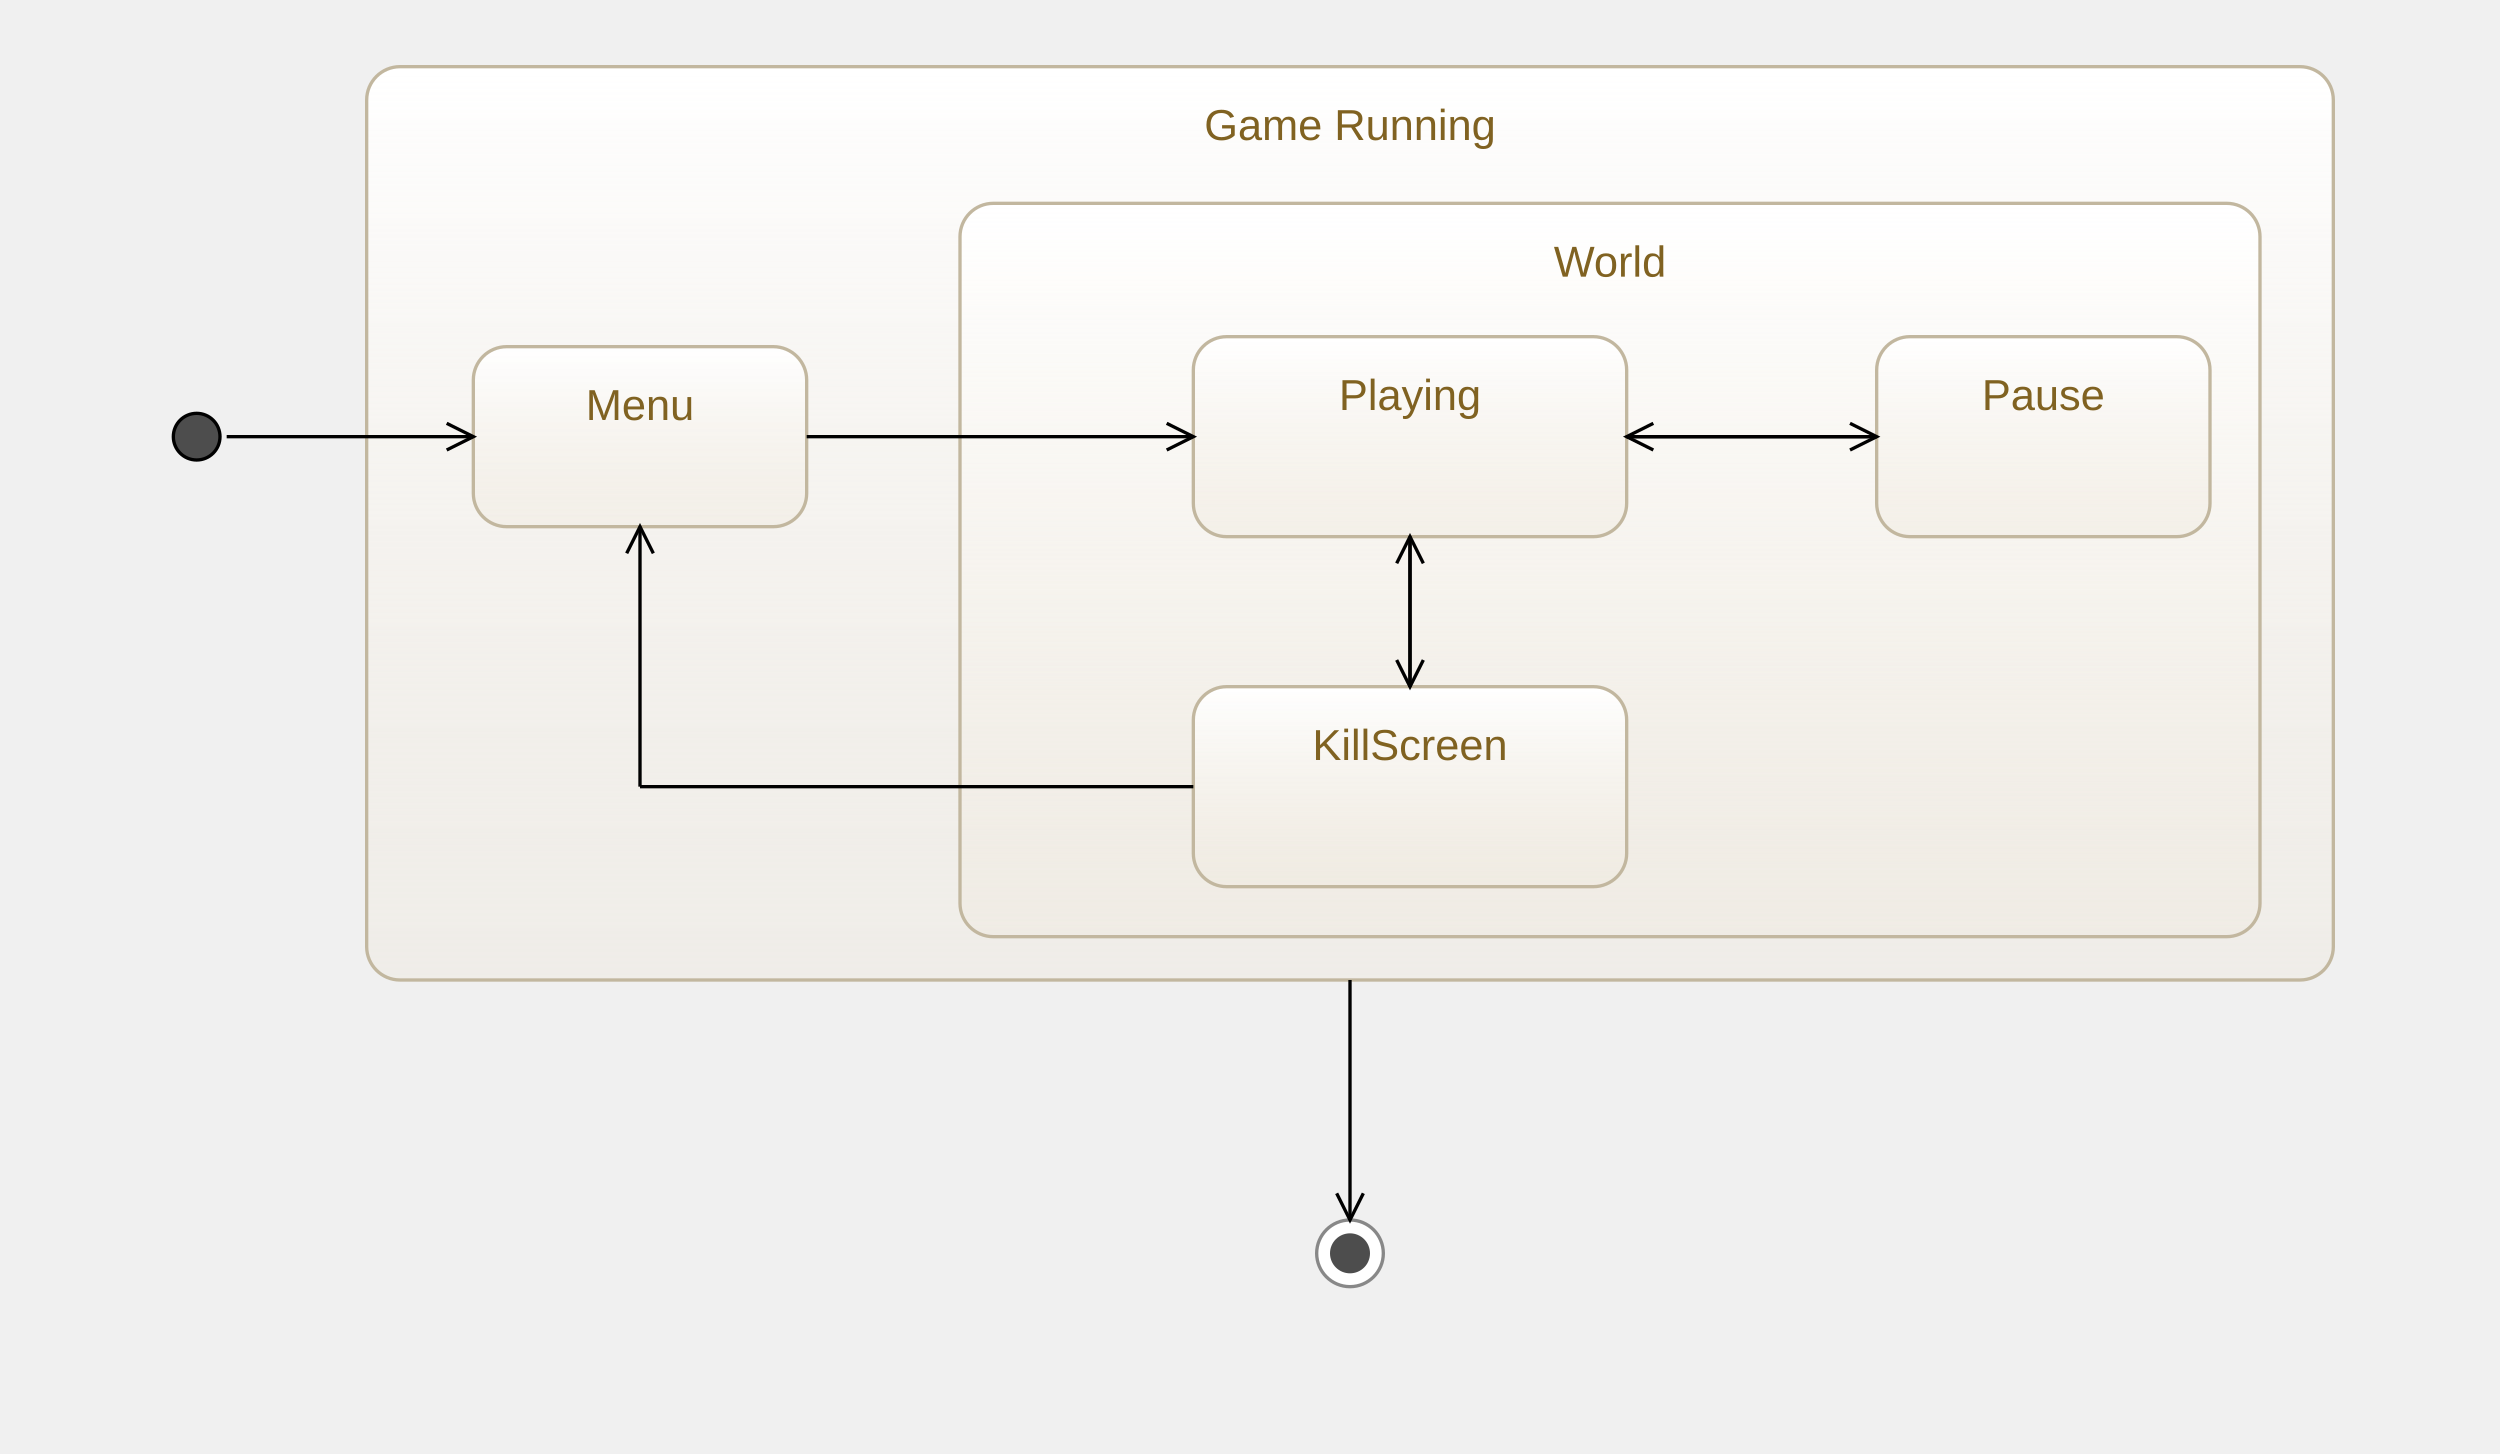
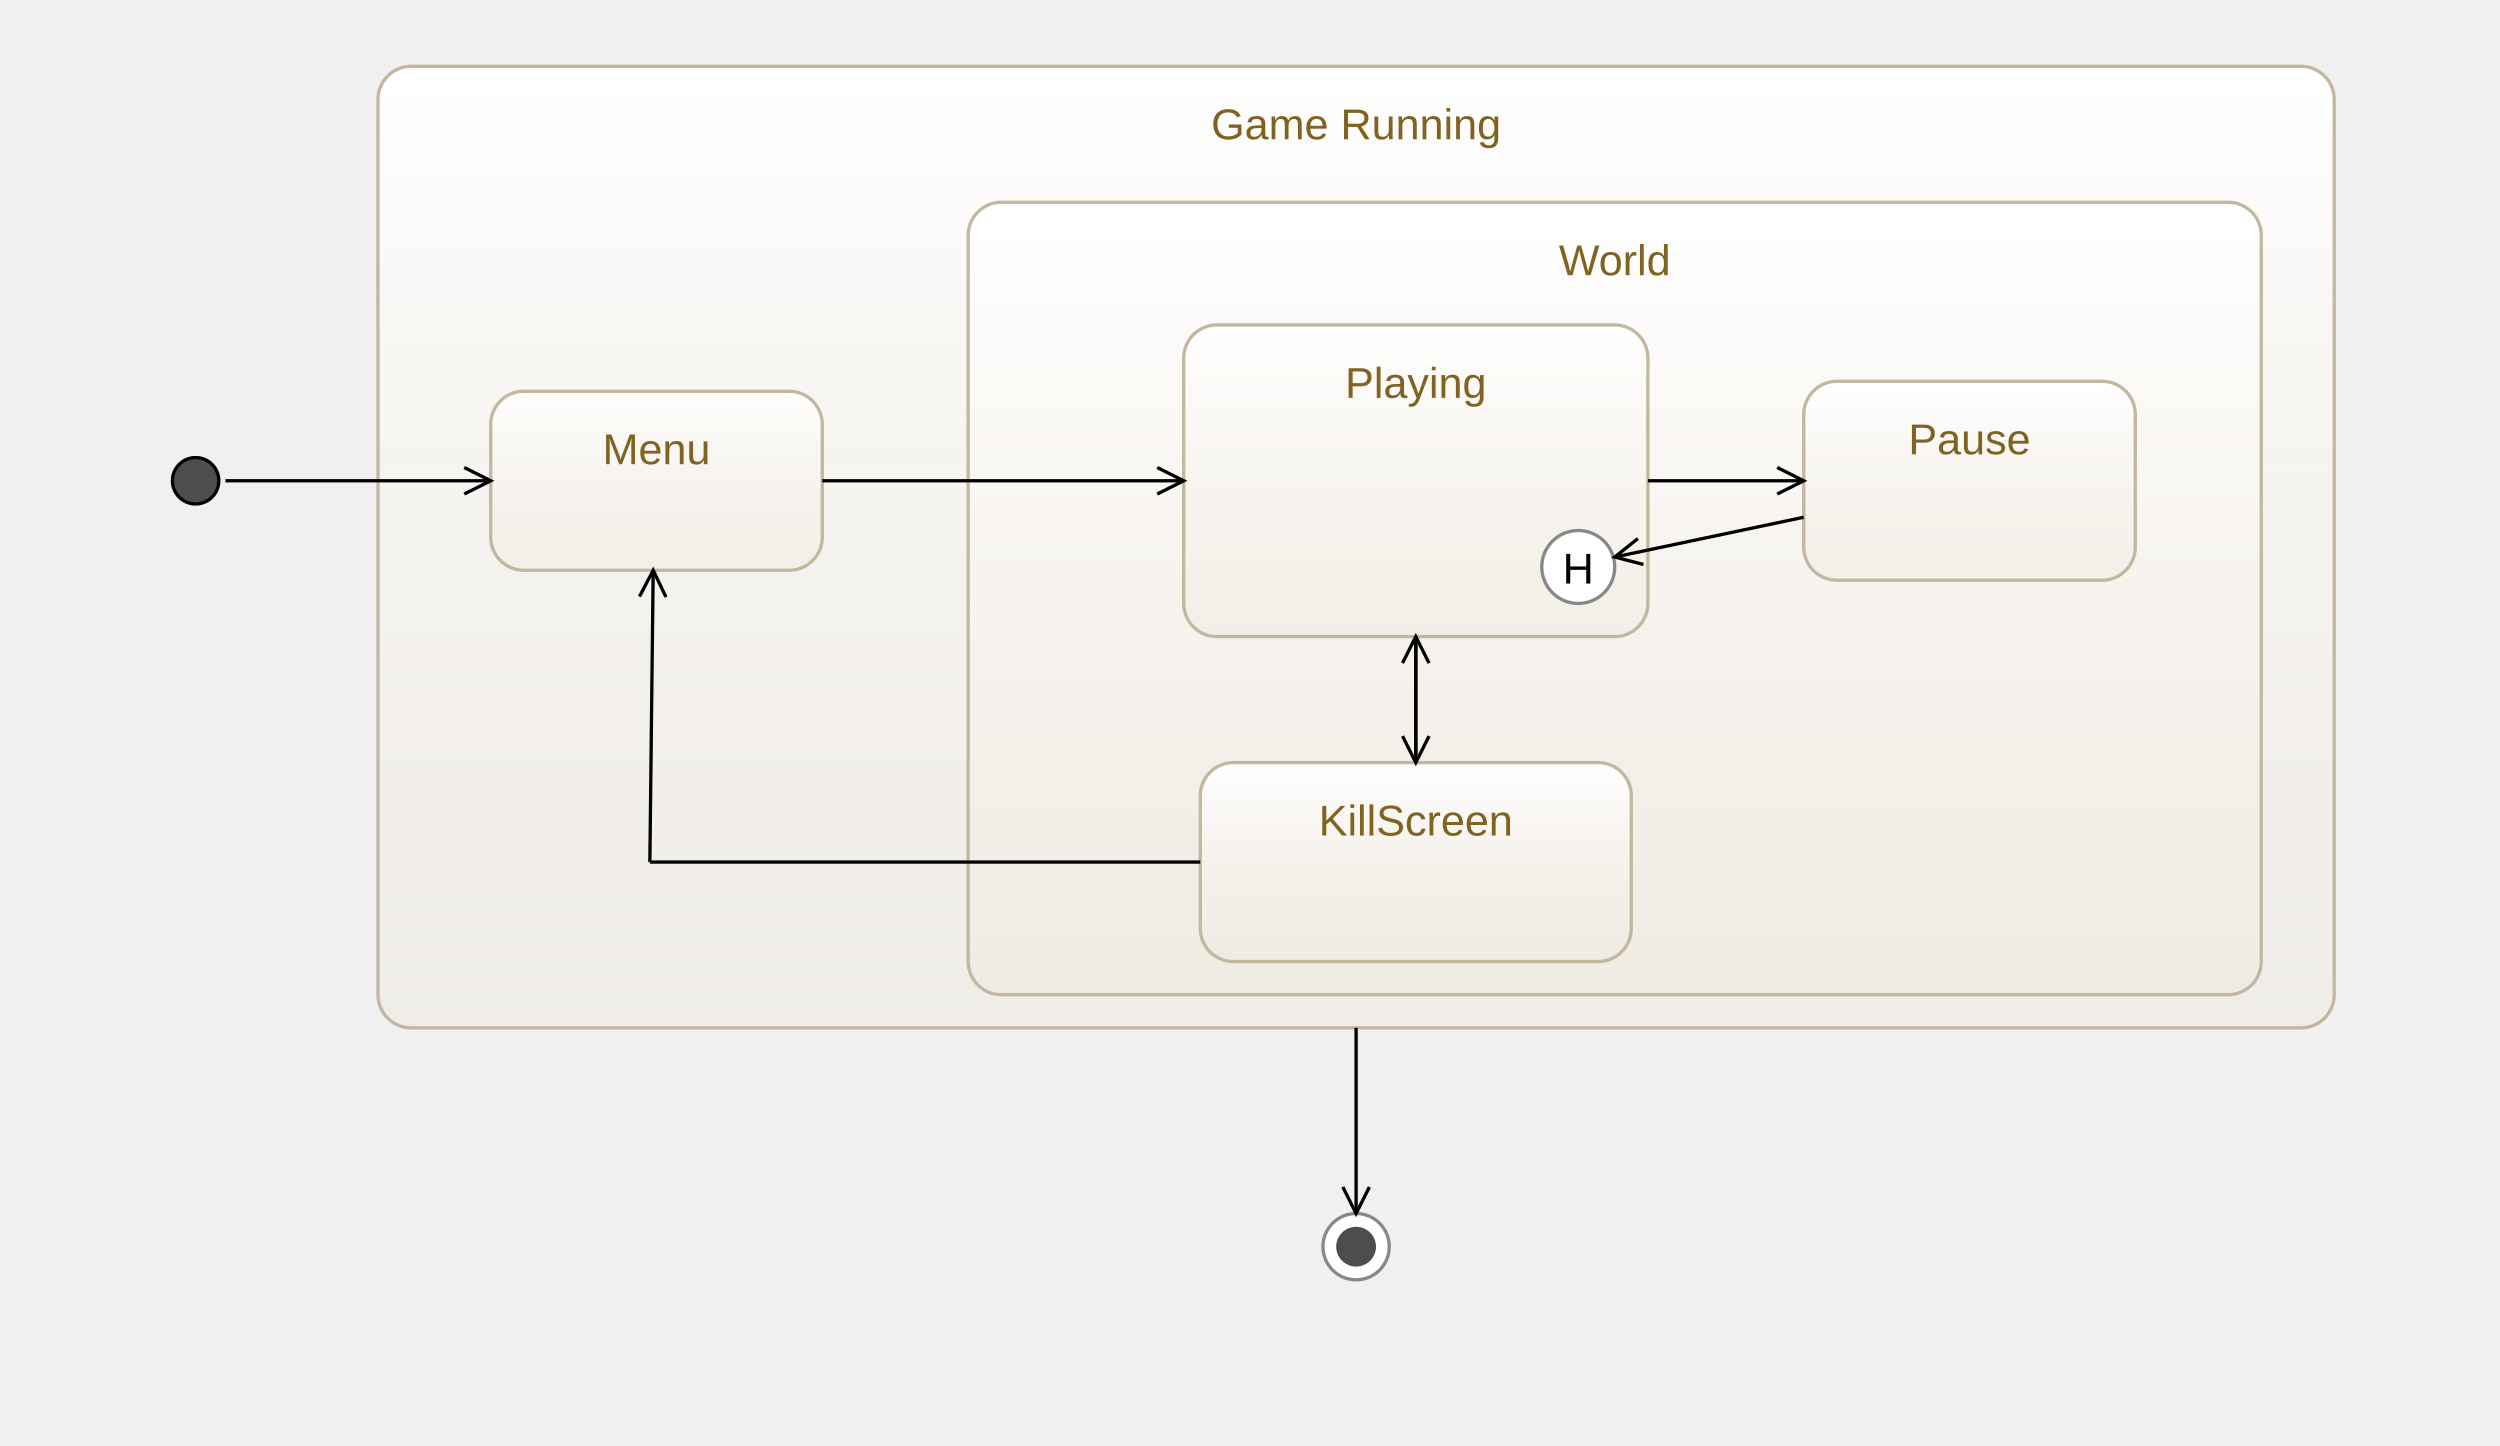
- <svg xmlns="http://www.w3.org/2000/svg" version="1.1" font-family="Arial" font-size="13" width="750" height="436">
+ <svg xmlns="http://www.w3.org/2000/svg" version="1.1" font-family="Arial" font-size="13" width="754" height="436">
  <g id="_9AVmsWOxEDSGVqyqE-Kh8A">
    <defs>
      <linearGradient id="greyGradient" x1="0%" y1="0%" x2="0%" y2="100%" spreadMethod="pad">
        <stop offset="0%" stop-color="#FFFFFF" stop-opacity="1" />
        <stop offset="100%" stop-color="#EEEEEE" stop-opacity="1" />
      </linearGradient>
      <linearGradient id="packageGradient" x1="0%" y1="0%" x2="0%" y2="100%" spreadMethod="pad">
        <stop offset="0%" stop-color="#FFFFFF" stop-opacity="1" />
        <stop offset="100%" stop-color="#EFE9DE" stop-opacity="0.4" />
      </linearGradient>
      <linearGradient id="executionSpecificationGradient" x1="0%" y1="0%" x2="0%" y2="100%" spreadMethod="pad">
        <stop offset="0%" stop-color="#FFFFFF" stop-opacity="1" />
        <stop offset="100%" stop-color="#EFE9DE" stop-opacity="1" />
      </linearGradient>
    </defs>
    <g id="_GA194GOyEDSGVqyqE-Kh8A">
-       <ellipse cx="405" cy="376" rx="10" ry="10" fill="#FFF" stroke="#888" stroke-width="1.0" />
-       <ellipse cx="405" cy="376" rx="6" ry="6" fill="#4D4D4D" stroke-width="0.0" />
+       <ellipse cx="409" cy="376" rx="10" ry="10" fill="#FFF" stroke="#888" stroke-width="1.0" />
+       <ellipse cx="409" cy="376" rx="6" ry="6" fill="#4D4D4D" stroke-width="0.0" />
    </g>
    <g id="_HFmmgGOyEDSGVqyqE-Kh8A">
-       <ellipse cx="59" cy="131" rx="7" ry="7" fill="#4D4D4D" stroke="#000" stroke-width="1.0" />
+       <ellipse cx="59" cy="145" rx="7" ry="7" fill="#4D4D4D" stroke="#000" stroke-width="1.0" />
    </g>
    <g id="__QFmUWOyEDSGVqyqE-Kh8A">
-       <rect x="110" y="20" width="590" height="274" rx="10" ry="10" fill="url(#packageGradient)" stroke="#c2b79f" stroke-width="1" />
-       <text x="405" y="42" text-anchor="middle" font-style="normal" fill="#806221">Game Running</text>
+       <rect x="114" y="20" width="590" height="290" rx="10" ry="10" fill="url(#packageGradient)" stroke="#c2b79f" stroke-width="1" />
+       <text x="409" y="42" text-anchor="middle" font-style="normal" fill="#806221">Game Running</text>
    </g>
    <g id="_98vkkWOxEDSGVqyqE-Kh8A">
-       <rect x="142" y="104" width="100" height="54" rx="10" ry="10" fill="url(#packageGradient)" stroke="#c2b79f" stroke-width="1" />
-       <text x="192" y="126" text-anchor="middle" font-style="normal" fill="#806221">Menu</text>
+       <rect x="148" y="118" width="100" height="54" rx="10" ry="10" fill="url(#packageGradient)" stroke="#c2b79f" stroke-width="1" />
+       <text x="198" y="140" text-anchor="middle" font-style="normal" fill="#806221">Menu</text>
    </g>
    <g id="_-P3U4WOxEDSGVqyqE-Kh8A">
-       <rect x="288" y="61" width="390" height="220" rx="10" ry="10" fill="url(#packageGradient)" stroke="#c2b79f" stroke-width="1" />
-       <text x="483" y="83" text-anchor="middle" font-style="normal" fill="#806221">World</text>
+       <rect x="292" y="61" width="390" height="239" rx="10" ry="10" fill="url(#packageGradient)" stroke="#c2b79f" stroke-width="1" />
+       <text x="487" y="83" text-anchor="middle" font-style="normal" fill="#806221">World</text>
    </g>
    <g id="_-kVwEWOxEDSGVqyqE-Kh8A">
-       <rect x="563" y="101" width="100" height="60" rx="10" ry="10" fill="url(#packageGradient)" stroke="#c2b79f" stroke-width="1" />
-       <text x="613" y="123" text-anchor="middle" font-style="normal" fill="#806221">Pause</text>
+       <rect x="544" y="115" width="100" height="60" rx="10" ry="10" fill="url(#packageGradient)" stroke="#c2b79f" stroke-width="1" />
+       <text x="594" y="137" text-anchor="middle" font-style="normal" fill="#806221">Pause</text>
    </g>
    <g id="_Ayr28WOyEDSGVqyqE-Kh8A">
-       <rect x="358" y="206" width="130" height="60" rx="10" ry="10" fill="url(#packageGradient)" stroke="#c2b79f" stroke-width="1" />
-       <text x="423" y="228" text-anchor="middle" font-style="normal" fill="#806221">KillScreen</text>
+       <rect x="362" y="230" width="130" height="60" rx="10" ry="10" fill="url(#packageGradient)" stroke="#c2b79f" stroke-width="1" />
+       <text x="427" y="252" text-anchor="middle" font-style="normal" fill="#806221">KillScreen</text>
    </g>
    <g id="_lqnoAWOyEDSGVqyqE-Kh8A">
-       <rect x="358" y="101" width="130" height="60" rx="10" ry="10" fill="url(#packageGradient)" stroke="#c2b79f" stroke-width="1" />
-       <text x="423" y="123" text-anchor="middle" font-style="normal" fill="#806221">Playing</text>
+       <rect x="357" y="98" width="140" height="94" rx="10" ry="10" fill="url(#packageGradient)" stroke="#c2b79f" stroke-width="1" />
+       <text x="427" y="120" text-anchor="middle" font-style="normal" fill="#806221">Playing</text>
    </g>
    <g id="_RUoJ0mOzEDSGVqyqE-Kh8A">
-       <polyline fill="none" stroke-width="1" stroke="#000000" points="405,294 405,366" />
-       <g transform="translate(405,366)">
+       <polyline fill="none" stroke-width="1" stroke="#000000" points="409,310 409,366" />
+       <g transform="translate(409,366)">
        <g transform="rotate(-180)">
          <polyline fill="none" stroke-width="1" stroke="#000000" points="-4,8 0,0 4,8" />
        </g>
      </g>
    </g>
    <g id="_K7DOEmOyEDSGVqyqE-Kh8A">
-       <polyline fill="none" stroke-width="1" stroke="#000000" points="68,131 142,131" />
-       <g transform="translate(142,131)">
+       <polyline fill="none" stroke-width="1" stroke="#000000" points="68,145 148,145" />
+       <g transform="translate(148,145)">
        <g transform="rotate(90)">
          <polyline fill="none" stroke-width="1" stroke="#000000" points="-4,8 0,0 4,8" />
        </g>
      </g>
    </g>
+     <g id="_aNof8GO1EDSGVqyqE-Kh8A" transform="translate(465, 160)">
+       <ellipse cx="11" cy="11" rx="11" ry="11" fill="#FFF" stroke="#888" stroke-width="1.0" />
+       <text x="11" y="16" text-anchor="middle" font-style="normal" fill="black">H</text>
+     </g>
    <g id="_0x8McmOyEDSGVqyqE-Kh8A">
-       <polyline fill="none" stroke-width="1" stroke="#000000" points="242,131 358,131" />
-       <g transform="translate(358,131)">
+       <polyline fill="none" stroke-width="1" stroke="#000000" points="248,145 357,145" />
+       <g transform="translate(357,145)">
        <g transform="rotate(90)">
          <polyline fill="none" stroke-width="1" stroke="#000000" points="-4,8 0,0 4,8" />
        </g>
      </g>
    </g>
    <g id="_3DkQ0mOyEDSGVqyqE-Kh8A">
-       <polyline fill="none" stroke-width="1" stroke="#000000" points="488,131 563,131" />
-       <g transform="translate(563,131)">
+       <polyline fill="none" stroke-width="1" stroke="#000000" points="497,145 544,145" />
+       <g transform="translate(544,145)">
        <g transform="rotate(90)">
          <polyline fill="none" stroke-width="1" stroke="#000000" points="-4,8 0,0 4,8" />
        </g>
      </g>
    </g>
-     <g id="_3tsL4mOyEDSGVqyqE-Kh8A">
-       <polyline fill="none" stroke-width="1" stroke="#000000" points="563,131 488,131" />
-       <g transform="translate(488,131)">
-         <g transform="rotate(-90)">
-           <polyline fill="none" stroke-width="1" stroke="#000000" points="-4,8 0,0 4,8" />
-         </g>
-       </g>
-     </g>
    <g id="_6iwUgmOyEDSGVqyqE-Kh8A">
-       <polyline fill="none" stroke-width="1" stroke="#000000" points="423,161 423,206" />
-       <g transform="translate(423,206)">
+       <polyline fill="none" stroke-width="1" stroke="#000000" points="427,192 427,230" />
+       <g transform="translate(427,230)">
        <g transform="rotate(-180)">
          <polyline fill="none" stroke-width="1" stroke="#000000" points="-4,8 0,0 4,8" />
        </g>
      </g>
    </g>
    <g id="_8eS0ImOyEDSGVqyqE-Kh8A">
-       <polyline fill="none" stroke-width="1" stroke="#000000" points="423,206 423,161" />
-       <g transform="translate(423,161)">
+       <polyline fill="none" stroke-width="1" stroke="#000000" points="427,230 427,192" />
+       <g transform="translate(427,192)">
        <g transform="rotate(0)">
          <polyline fill="none" stroke-width="1" stroke="#000000" points="-4,8 0,0 4,8" />
        </g>
      </g>
    </g>
    <g id="_UjFC0mOzEDSGVqyqE-Kh8A">
-       <polyline fill="none" stroke-width="1" stroke="#000000" points="358,236 192,236" />
+       <polyline fill="none" stroke-width="1" stroke="#000000" points="362,260 196,260" />
    </g>
    <g id="_UjFC0mOzEDSGVqyqE-Kh8A">
-       <polyline fill="none" stroke-width="1" stroke="#000000" points="192,236 192,158" />
-       <g transform="translate(192,158)">
-         <g transform="rotate(0)">
+       <polyline fill="none" stroke-width="1" stroke="#000000" points="196,260 197,172" />
+       <g transform="translate(197,172)">
+         <g transform="rotate(1)">
+           <polyline fill="none" stroke-width="1" stroke="#000000" points="-4,8 0,0 4,8" />
+         </g>
+       </g>
+     </g>
+     <g id="_mhW7YmO1EDSGVqyqE-Kh8A">
+       <polyline fill="none" stroke-width="1" stroke="#000000" points="544,156 487,168" />
+       <g transform="translate(487,168)">
+         <g transform="rotate(-102)">
          <polyline fill="none" stroke-width="1" stroke="#000000" points="-4,8 0,0 4,8" />
        </g>
      </g>
    </g>
  </g>
</svg>
